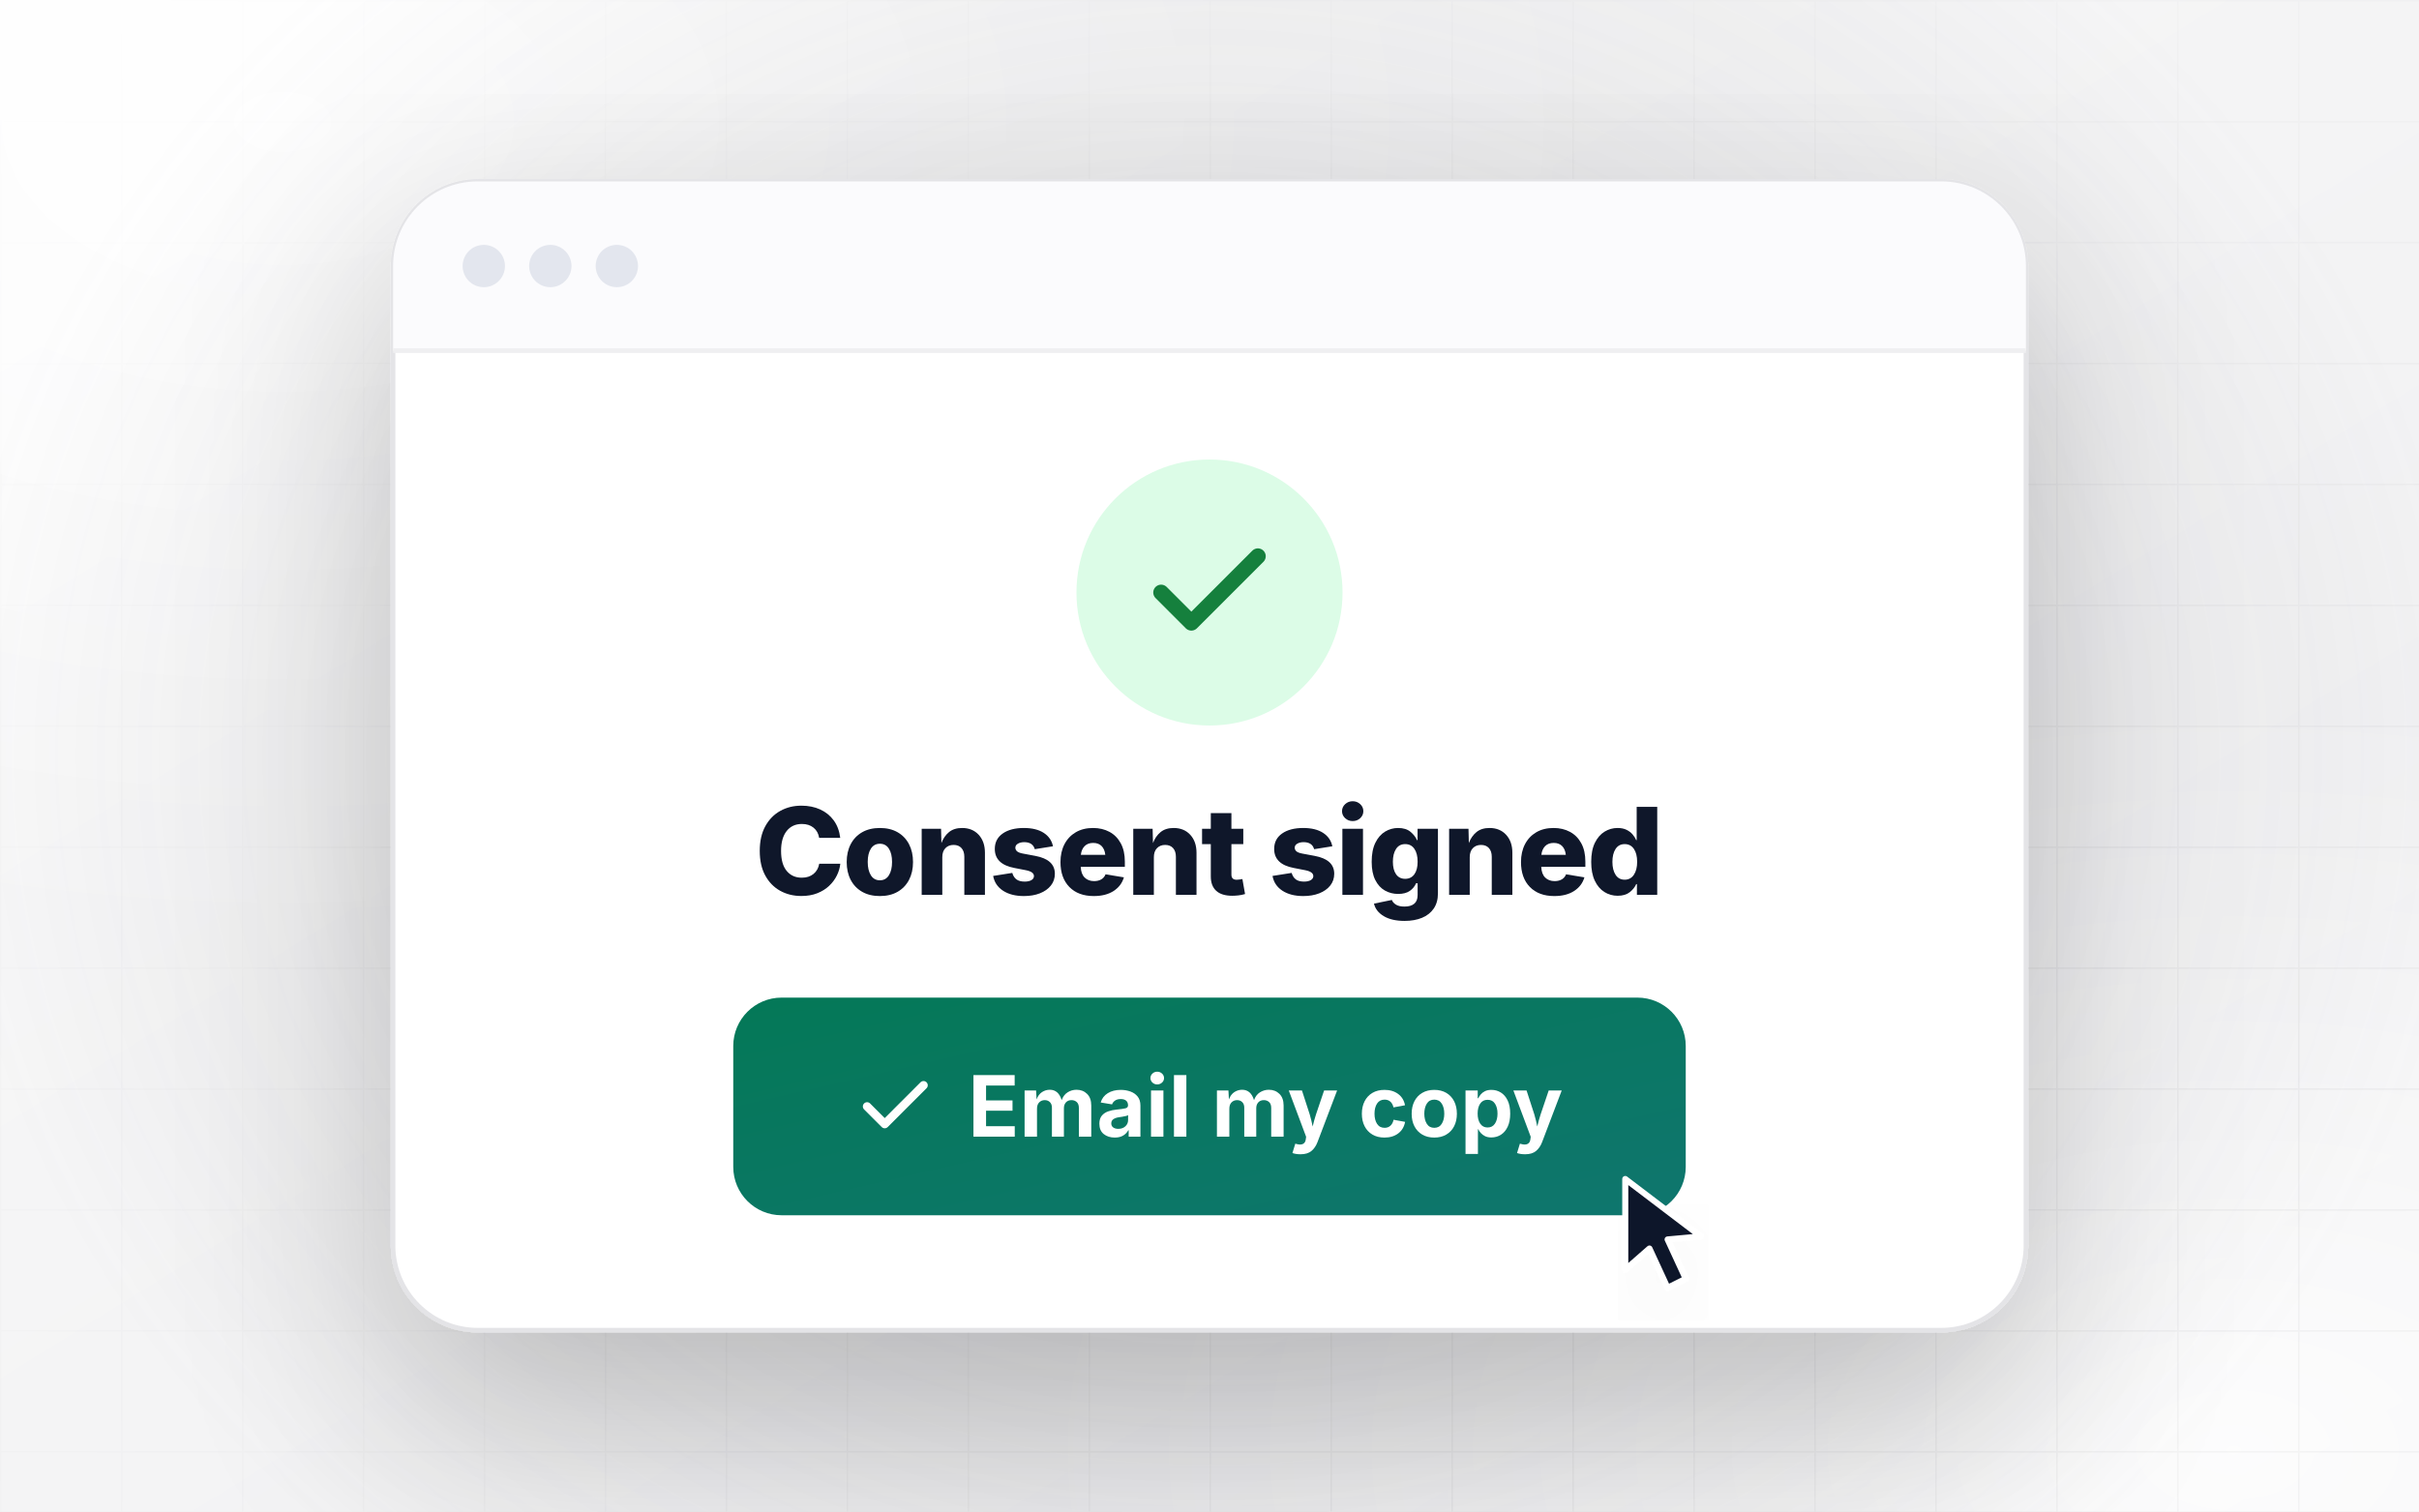
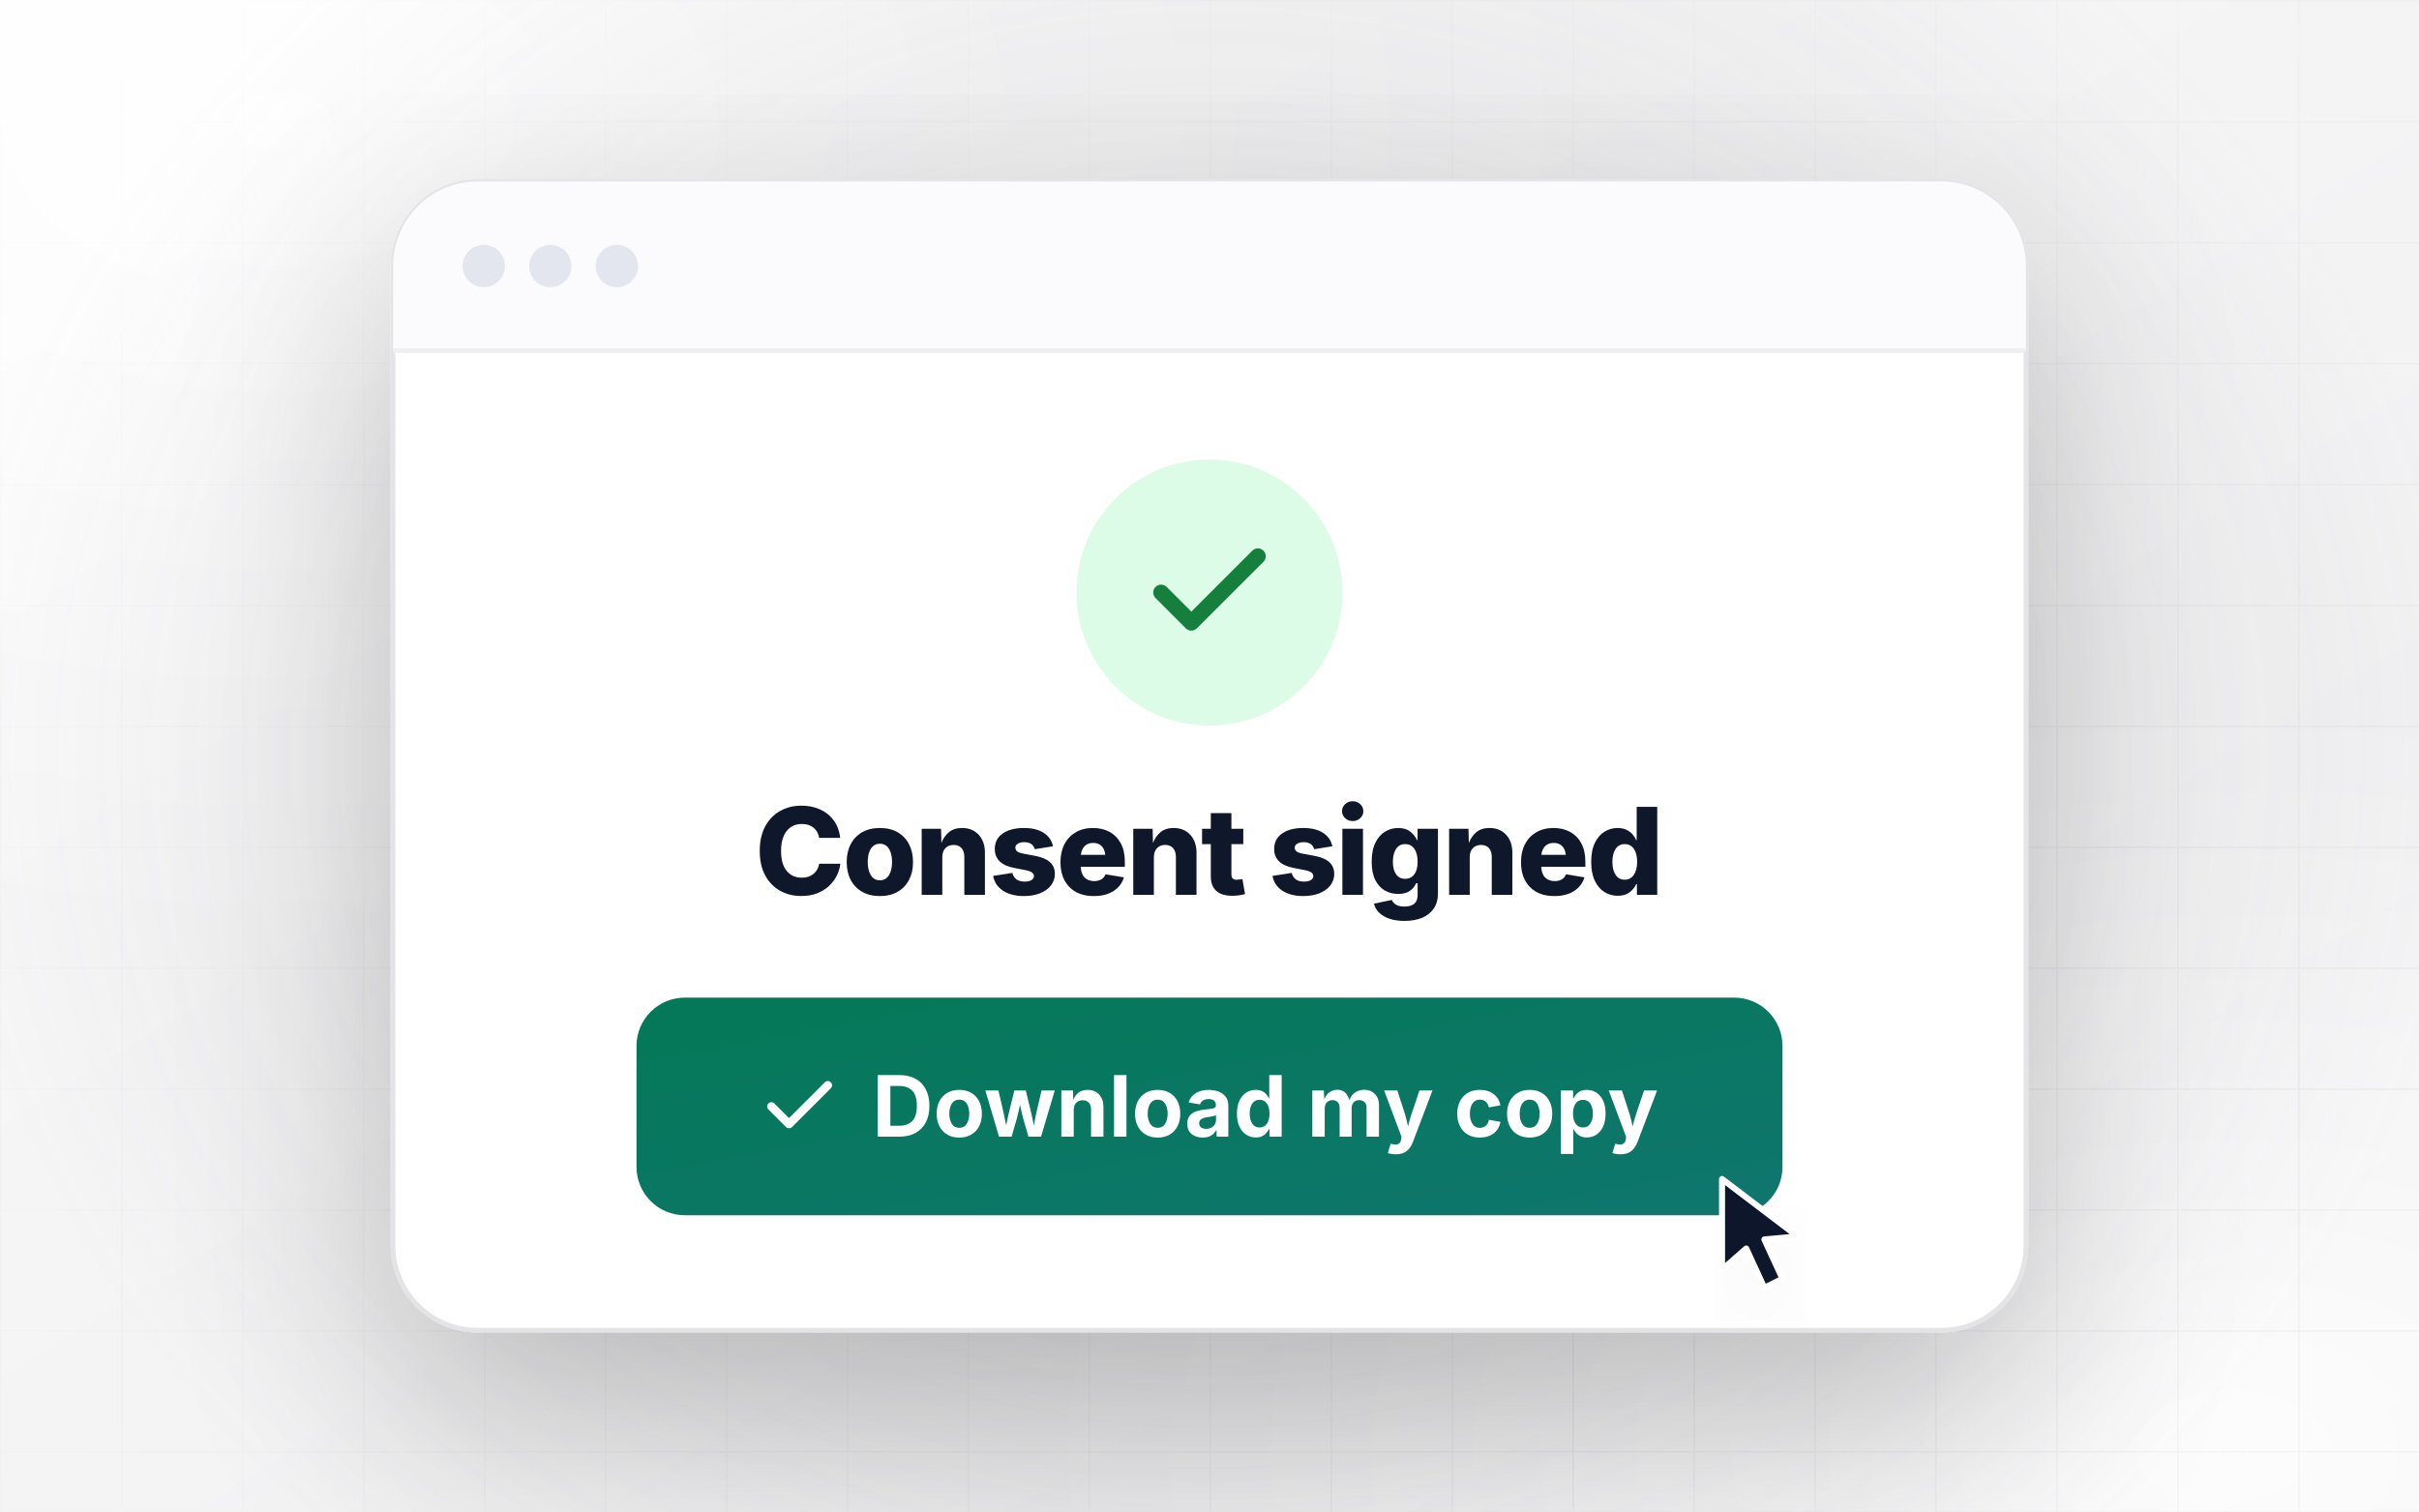
<svg xmlns="http://www.w3.org/2000/svg" xmlns:xlink="http://www.w3.org/1999/xlink" viewBox="0 0 800 500" width="800" height="500" role="img">
  <defs>
    <linearGradient id="bg" x1="0" y1="0" x2="1" y2="1">
      <stop offset="0" stop-color="#FAFAFA" />
      <stop offset="1" stop-color="#EEEEF0" />
    </linearGradient>
    <radialGradient id="glowA" cx="0.12" cy="0.08" r="0.55">
      <stop offset="0" stop-color="#FFFFFF" stop-opacity="0.95" />
      <stop offset="1" stop-color="#FFFFFF" stop-opacity="0" />
    </radialGradient>
    <radialGradient id="glowB" cx="0.92" cy="0.96" r="0.5">
      <stop offset="0" stop-color="#FFFFFF" stop-opacity="0.85" />
      <stop offset="1" stop-color="#FFFFFF" stop-opacity="0" />
    </radialGradient>
    <linearGradient id="gAcc" x1="0" y1="0" x2="1" y2="1">
      <stop offset="0" stop-color="#047857" />
      <stop offset="1" stop-color="#0F766E" />
    </linearGradient>
    <linearGradient id="gStroke" x1="0" y1="0" x2="1" y2="0">
      <stop offset="0" stop-color="#6EE7B7" />
      <stop offset="1" stop-color="#5EEAD4" />
    </linearGradient>
    <pattern id="grid" width="40" height="40" patternUnits="userSpaceOnUse">
      <path d="M40 0H0V40" fill="none" stroke="#52525B" stroke-opacity="0.07" stroke-width="1" />
    </pattern>
    <radialGradient id="fade" cx="0.5" cy="0.45" r="0.65">
      <stop offset="0" stop-color="#fff" stop-opacity="1" />
      <stop offset="1" stop-color="#fff" stop-opacity="0" />
    </radialGradient>
    <mask id="gridMask">
      <rect width="1200" height="800" fill="url(#fade)" />
    </mask>
    <filter id="e1" x="-10%" y="-10%" width="120%" height="140%">
      <feDropShadow dx="0" dy="1" stdDeviation="1.2" flood-color="#0F172A" flood-opacity="0.07" />
      <feDropShadow dx="0" dy="12" stdDeviation="18" flood-color="#18181B" flood-opacity="0.08" />
    </filter>
    <filter id="e2" x="-15%" y="-15%" width="130%" height="160%">
      <feDropShadow dx="0" dy="2" stdDeviation="3" flood-color="#0F172A" flood-opacity="0.10" />
      <feDropShadow dx="0" dy="28" stdDeviation="34" flood-color="#18181B" flood-opacity="0.20" />
    </filter>
    <radialGradient id="spot" cx="0.5" cy="0.5" r="0.5">
      <stop offset="0" stop-color="#71717A" stop-opacity="0.24" />
      <stop offset="1" stop-color="#71717A" stop-opacity="0" />
    </radialGradient>
    <path id="g800_C" d="M787 -20Q586 -20 426.5 69.0Q267 158 174.5 328.5Q82 499 82 744Q82 990 175.5 1161.0Q269 1332 429.0 1421.0Q589 1510 787 1510Q964 1510 1105.0 1446.0Q1246 1382 1335.0 1260.0Q1424 1138 1445 964H1088Q1071 1073 993.5 1136.5Q916 1200 796 1200Q632 1200 537.5 1080.5Q443 961 443 744Q443 520 538.0 405.0Q633 290 794 290Q914 290 992.0 353.5Q1070 417 1089 526H1446Q1436 426 1388.5 329.0Q1341 232 1258.0 153.0Q1175 74 1057.0 27.0Q939 -20 787 -20Z" />
    <path id="g800_o" d="M634 -21Q459 -21 333.0 51.5Q207 124 139.5 253.5Q72 383 72 555Q72 727 139.5 857.0Q207 987 333.0 1059.5Q459 1132 634 1132Q809 1132 934.5 1059.5Q1060 987 1127.5 857.0Q1195 727 1195 555Q1195 383 1127.5 253.5Q1060 124 934.5 51.5Q809 -21 634 -21ZM634 246Q734 246 787.0 331.5Q840 417 840 557Q840 697 787.0 781.0Q734 865 634 865Q534 865 481.0 781.0Q428 697 428 557Q428 417 481.0 331.5Q534 246 634 246Z" />
    <path id="g800_n" d="M464 638V0H115V1118H443L449 877Q493 993 578.0 1062.5Q663 1132 799 1132Q974 1132 1080.0 1017.0Q1186 902 1186 712V0H837V644Q837 738 789.0 791.5Q741 845 655 845Q570 845 517.0 790.5Q464 736 464 638Z" />
    <path id="g800_s" d="M586 -21Q371 -21 232.5 69.5Q94 160 65 320L389 371Q410 298 460.0 261.0Q510 224 599 224Q672 224 714.0 249.5Q756 275 756 317Q756 390 619 417L424 455Q93 518 93 777Q93 944 226.5 1038.0Q360 1132 585 1132Q795 1132 922.0 1049.0Q1049 966 1078 822L770 773Q736 892 591 892Q528 892 484.5 866.5Q441 841 441 798Q441 764 468.0 738.5Q495 713 567 699L781 659Q1110 597 1110 357Q1110 242 1042.5 157.0Q975 72 857.0 25.5Q739 -21 586 -21Z" />
    <path id="g800_e" d="M636 -21Q373 -21 222.5 132.5Q72 286 72 555Q72 727 139.5 857.0Q207 987 331.0 1059.5Q455 1132 623 1132Q780 1132 901.5 1066.5Q1023 1001 1092.5 873.5Q1162 746 1162 562V474H415Q420 353 481.5 292.5Q543 232 642 232Q712 232 763.0 261.5Q814 291 835 347L1146 296Q1104 151 971.5 65.0Q839 -21 636 -21ZM417 677H831Q821 772 769.0 825.5Q717 879 626 879Q534 879 480.5 824.5Q427 770 417 677Z" />
    <path id="g800_t" d="M718 1118V859H517V342Q517 255 606 255Q624 255 656.5 259.5Q689 264 703 267L748 13Q689 -4 634.0 -10.0Q579 -16 530 -16Q352 -16 260.0 67.5Q168 151 168 311V859H20V1118H168V1384H517V1118Z" />
    <path id="g800_i" d="M115 0V1118H464V0ZM289 1249Q215 1249 162.0 1298.0Q109 1347 109 1417Q109 1487 162.0 1536.0Q215 1585 289 1585Q364 1585 417.0 1536.0Q470 1487 470 1417Q470 1347 417.0 1298.0Q364 1249 289 1249Z" />
    <path id="g800_g" d="M630 -442Q411 -442 276.0 -361.0Q141 -280 111 -149L414 -87Q429 -132 481.5 -165.5Q534 -199 628 -199Q735 -199 792.5 -151.0Q850 -103 850 -3V195H823Q792 119 718.5 67.0Q645 15 520 15Q397 15 295.5 72.5Q194 130 133.0 250.5Q72 371 72 559Q72 755 134.5 882.0Q197 1009 299.0 1070.5Q401 1132 519 1132Q652 1132 729.5 1067.0Q807 1002 839 926H849V1118H1194V25Q1194 -129 1122.5 -233.0Q1051 -337 924.0 -389.5Q797 -442 630 -442ZM639 271Q739 271 794.5 347.5Q850 424 850 560Q850 698 795.0 778.5Q740 859 639 859Q538 859 484.5 777.0Q431 695 431 560Q431 425 485.0 348.0Q539 271 639 271Z" />
    <path id="g800_d" d="M520 -16Q396 -16 294.0 48.5Q192 113 132.0 240.5Q72 368 72 558Q72 754 134.5 881.0Q197 1008 298.5 1070.0Q400 1132 517 1132Q606 1132 669.0 1101.5Q732 1071 772.5 1023.5Q813 976 834 926H842V1490H1190V0H846V181H834Q801 105 724.5 44.5Q648 -16 520 -16ZM639 256Q738 256 794.0 338.5Q850 421 850 558Q850 697 794.5 778.0Q739 859 639 859Q538 859 484.5 776.5Q431 694 431 558Q431 422 484.5 339.0Q538 256 639 256Z" />
-     <path id="g700_E" d="M135 0V1490H1132V1237H440V877H1080V628H440V253H1134V0Z" />
+     <path id="g700_D" d="M659 0H135V1490H664Q888 1490 1049.5 1400.5Q1211 1311 1298.0 1144.5Q1385 978 1385 746Q1385 513 1298.0 346.0Q1211 179 1048.0 89.5Q885 0 659 0ZM440 263H644Q859 263 970.0 379.0Q1081 495 1081 746Q1081 996 970.5 1111.5Q860 1227 646 1227H440Z" />
+     <path id="g700_o" d="M628 -22Q460 -22 337.0 50.5Q214 123 147.5 252.5Q81 382 81 554Q81 727 147.5 857.0Q214 987 337.0 1059.5Q460 1132 628 1132Q796 1132 919.0 1059.5Q1042 987 1108.5 857.0Q1175 727 1175 554Q1175 382 1108.5 252.5Q1042 123 919.0 50.5Q796 -22 628 -22ZM628 214Q748 214 809.0 311.0Q870 408 870 555Q870 703 809.0 799.5Q748 896 628 896Q508 896 447.5 799.5Q387 703 387 555Q387 408 447.5 311.0Q508 214 628 214Z" />
+     <path id="g700_w" d="M361 0 31 1118H346L443 705Q463 612 487.0 505.0Q511 398 534 273Q557 395 582.5 502.5Q608 610 631 705L733 1118H1009L1109 705Q1130 610 1155.5 503.0Q1181 396 1205 272Q1226 396 1249.0 503.0Q1272 610 1294 705L1391 1118H1710L1378 0H1073L949 431Q928 503 908.5 593.0Q889 683 869 771Q850 683 830.0 592.5Q810 502 790 431L666 0Z" />
+     <path id="g700_n" d="M428 647V0H128V1118H411L415 887Q462 1004 548.0 1068.0Q634 1132 763 1132Q937 1132 1042.0 1020.0Q1147 908 1147 711V0H847V659Q847 763 793.5 822.0Q740 881 645 881Q549 881 488.5 819.5Q428 758 428 647Z" />
+     <path id="g700_l" d="M428 1490V0H128V1490Z" />
+     <path id="g700_a" d="M440 -22Q280 -22 174.0 62.5Q68 147 68 313Q68 438 128.0 509.0Q188 580 284.0 613.0Q380 646 490 656Q634 670 697.5 685.5Q761 701 761 756V761Q761 832 715.5 871.0Q670 910 586 910Q499 910 446.0 872.5Q393 835 375 781L100 827Q143 972 271.5 1052.0Q400 1132 587 1132Q707 1132 815.5 1094.0Q924 1056 992.5 972.5Q1061 889 1061 753V0H777V155H767Q726 77 645.0 27.5Q564 -22 440 -22ZM525 189Q630 189 696.5 250.0Q763 311 763 400V521Q745 508 704.5 498.5Q664 489 619.0 481.5Q574 474 541 470Q458 458 407.0 423.0Q356 388 356 321Q356 256 403.5 222.5Q451 189 525 189Z" />
+     <path id="g700_d" d="M537 -19Q408 -19 305.0 47.5Q202 114 141.5 242.5Q81 371 81 557Q81 748 143.0 876.0Q205 1004 308.0 1068.0Q411 1132 535 1132Q630 1132 693.0 1100.0Q756 1068 794.5 1021.0Q833 974 853 930H863V1490H1163V0H868V179H853Q832 134 793.0 88.5Q754 43 691.0 12.0Q628 -19 537 -19ZM629 222Q743 222 806.0 314.0Q869 406 869 558Q869 710 806.5 801.0Q744 892 629 892Q511 892 450.0 798.5Q389 705 389 558Q389 410 450.5 316.0Q512 222 629 222Z" />
    <path id="g700_m" d="M128 0V1118H406L418 901Q463 1023 550.0 1079.0Q637 1135 737 1135Q949 1135 1025 884Q1072 1013 1170.5 1074.0Q1269 1135 1384 1135Q1538 1135 1639.5 1035.5Q1741 936 1741 754V0H1441V697Q1441 791 1389.5 837.5Q1338 884 1263 884Q1178 884 1128.5 830.0Q1079 776 1079 688V0H789V705Q789 787 740.5 835.5Q692 884 615 884Q536 884 482.0 830.5Q428 777 428 676V0Z" />
-     <path id="g700_a" d="M440 -22Q280 -22 174.0 62.5Q68 147 68 313Q68 438 128.0 509.0Q188 580 284.0 613.0Q380 646 490 656Q634 670 697.5 685.5Q761 701 761 756V761Q761 832 715.5 871.0Q670 910 586 910Q499 910 446.0 872.5Q393 835 375 781L100 827Q143 972 271.5 1052.0Q400 1132 587 1132Q707 1132 815.5 1094.0Q924 1056 992.5 972.5Q1061 889 1061 753V0H777V155H767Q726 77 645.0 27.5Q564 -22 440 -22ZM525 189Q630 189 696.5 250.0Q763 311 763 400V521Q745 508 704.5 498.5Q664 489 619.0 481.5Q574 474 541 470Q458 458 407.0 423.0Q356 388 356 321Q356 256 403.5 222.5Q451 189 525 189Z" />
-     <path id="g700_i" d="M128 0V1118H428V0ZM278 1264Q210 1264 162.0 1309.0Q114 1354 114 1418Q114 1482 162.0 1527.0Q210 1572 278 1572Q346 1572 394.5 1527.0Q443 1482 443 1418Q443 1354 394.5 1309.0Q346 1264 278 1264Z" />
-     <path id="g700_l" d="M428 1490V0H128V1490Z" />
    <path id="g700_y" d="M120 -396 189 -170 226 -179Q317 -204 375.0 -175.5Q433 -147 443 -63L451 -3L31 1118H350L538 538Q561 465 577.0 392.5Q593 320 609 246Q627 321 646.5 393.5Q666 466 690 538L886 1118H1201L726 -132Q675 -267 579.5 -346.5Q484 -426 316 -426Q256 -426 204.0 -417.5Q152 -409 120 -396Z" />
    <path id="g700_c" d="M628 -22Q459 -22 336.5 50.5Q214 123 147.5 252.5Q81 382 81 554Q81 727 147.5 857.0Q214 987 336.5 1059.5Q459 1132 628 1132Q827 1132 960.0 1032.5Q1093 933 1125 760L846 708Q827 795 772.5 845.5Q718 896 631 896Q511 896 449.0 801.5Q387 707 387 555Q387 405 449.0 309.5Q511 214 631 214Q718 214 774.0 266.5Q830 319 848 409L1127 358Q1095 181 962.0 79.5Q829 -22 628 -22Z" />
-     <path id="g700_o" d="M628 -22Q460 -22 337.0 50.5Q214 123 147.5 252.5Q81 382 81 554Q81 727 147.5 857.0Q214 987 337.0 1059.5Q460 1132 628 1132Q796 1132 919.0 1059.5Q1042 987 1108.5 857.0Q1175 727 1175 554Q1175 382 1108.5 252.5Q1042 123 919.0 50.5Q796 -22 628 -22ZM628 214Q748 214 809.0 311.0Q870 408 870 555Q870 703 809.0 799.5Q748 896 628 896Q508 896 447.5 799.5Q387 703 387 555Q387 408 447.5 311.0Q508 214 628 214Z" />
    <path id="g700_p" d="M128 -418V1118H423V930H437Q457 974 495.5 1021.0Q534 1068 597.5 1100.0Q661 1132 756 1132Q880 1132 983.0 1068.0Q1086 1004 1147.5 876.0Q1209 748 1209 557Q1209 371 1149.0 242.5Q1089 114 986.0 47.5Q883 -19 754 -19Q663 -19 600.0 12.0Q537 43 497.5 88.5Q458 134 437 179H428V-418ZM662 222Q779 222 840.5 316.0Q902 410 902 558Q902 705 841.0 798.5Q780 892 662 892Q546 892 483.5 801.0Q421 710 421 558Q421 406 484.0 314.0Q547 222 662 222Z" />
  </defs>
  <style>
.pulse{transform-box:fill-box;transform-origin:center;animation:pulse 2.4s cubic-bezier(.2,.7,.3,1) infinite}
@keyframes pulse{0%{transform:scale(1);opacity:.30}75%{transform:scale(2.1);opacity:0}100%{transform:scale(2.1);opacity:0}}
.caret{animation:blink 1.1s steps(1) infinite}
@keyframes blink{0%,55%{opacity:1}56%,100%{opacity:0}}
.press{transform-box:fill-box;transform-origin:0 0;animation:press 3.2s ease-in-out infinite}
@keyframes press{0%,58%,100%{transform:translate(0,0) scale(1)}66%{transform:translate(1.5px,2px) scale(.9)}74%{transform:translate(0,0) scale(1)}}
.ripple{transform-box:fill-box;transform-origin:center;opacity:0;animation:ripple 3.2s ease-out infinite}
@keyframes ripple{0%,62%{opacity:0;transform:scale(.4)}68%{opacity:.5}100%{opacity:0;transform:scale(2.4)}}
.sweep{animation:sweep 4.8s cubic-bezier(.45,0,.2,1) infinite}
@keyframes sweep{0%{transform:translateY(-470px);opacity:0}8%{opacity:1}72%{transform:translateY(0);opacity:1}100%{transform:translateY(0);opacity:1}}
.ring{transform-box:fill-box;transform-origin:50% 12%;animation:ring 4s ease-in-out infinite}
@keyframes ring{0%,70%,100%{transform:rotate(0)}74%{transform:rotate(14deg)}78%{transform:rotate(-12deg)}82%{transform:rotate(8deg)}86%{transform:rotate(-4deg)}90%{transform:rotate(0)}}
.glow{animation:glow 2.6s ease-in-out infinite}
@keyframes glow{0%,100%{opacity:1}50%{opacity:.45}}
.float{animation:float 6s ease-in-out infinite}
@keyframes float{0%,100%{transform:translateY(0)}50%{transform:translateY(-6px)}}
@media (prefers-reduced-motion: reduce){*{animation:none!important}}
</style>
  <rect width="800" height="500" fill="url(#bg)" />
  <rect width="800" height="500" fill="url(#glowA)" />
  <rect width="800" height="500" fill="url(#glowB)" />
  <rect width="800" height="500" fill="url(#grid)" mask="url(#gridMask)" />
  <ellipse cx="400.0" cy="250.0" rx="421.2" ry="361.0" fill="url(#spot)" />
  <rect x="130" y="60" width="540" height="380" rx="28" fill="#fff" stroke="#E4E4E7" stroke-width="1.5" filter="url(#e2)" />
  <path d="M130 116 V88 a28 28 0 0 1 28 -28 H642 a28 28 0 0 1 28 28 V116 Z" fill="#FBFBFD" />
  <line x1="130" y1="116" x2="670" y2="116" stroke="#EFEFF1" stroke-width="1.5" />
  <circle cx="160" cy="88" r="7" fill="#E3E6EE" />
  <circle cx="182" cy="88" r="7" fill="#E3E6EE" />
  <circle cx="204" cy="88" r="7" fill="#E3E6EE" />
  <circle cx="400.0" cy="196" r="44" fill="#DCFCE7" />
  <g transform="translate(376.0 172) scale(2)" fill="none" stroke="#15803D" stroke-width="2.6" stroke-linecap="round" stroke-linejoin="round">
    <path d="M20 6 9 17l-5-5" />
  </g>
  <g>
    <use href="#g800_C" xlink:href="#g800_C" transform="translate(249.66 296.00) scale(0.01953 -0.01953)" fill="#0F172A" />
    <use href="#g800_o" xlink:href="#g800_o" transform="translate(278.61 296.00) scale(0.01953 -0.01953)" fill="#0F172A" />
    <use href="#g800_n" xlink:href="#g800_n" transform="translate(302.57 296.00) scale(0.01953 -0.01953)" fill="#0F172A" />
    <use href="#g800_s" xlink:href="#g800_s" transform="translate(327.18 296.00) scale(0.01953 -0.01953)" fill="#0F172A" />
    <use href="#g800_e" xlink:href="#g800_e" transform="translate(349.31 296.00) scale(0.01953 -0.01953)" fill="#0F172A" />
    <use href="#g800_n" xlink:href="#g800_n" transform="translate(372.54 296.00) scale(0.01953 -0.01953)" fill="#0F172A" />
    <use href="#g800_t" xlink:href="#g800_t" transform="translate(397.15 296.00) scale(0.01953 -0.01953)" fill="#0F172A" />
    <use href="#g800_s" xlink:href="#g800_s" transform="translate(419.57 296.00) scale(0.01953 -0.01953)" fill="#0F172A" />
    <use href="#g800_i" xlink:href="#g800_i" transform="translate(441.70 296.00) scale(0.01953 -0.01953)" fill="#0F172A" />
    <use href="#g800_g" xlink:href="#g800_g" transform="translate(452.23 296.00) scale(0.01953 -0.01953)" fill="#0F172A" />
    <use href="#g800_n" xlink:href="#g800_n" transform="translate(477.00 296.00) scale(0.01953 -0.01953)" fill="#0F172A" />
    <use href="#g800_e" xlink:href="#g800_e" transform="translate(501.61 296.00) scale(0.01953 -0.01953)" fill="#0F172A" />
    <use href="#g800_d" xlink:href="#g800_d" transform="translate(524.83 296.00) scale(0.01953 -0.01953)" fill="#0F172A" />
  </g>
-   <rect x="242.5" y="330" width="315" height="72" rx="16" fill="url(#gAcc)" />
-   <g transform="translate(282.0908 352.0) scale(1.1667)" fill="none" stroke="#fff" stroke-width="2.4" stroke-linecap="round" stroke-linejoin="round">
+   <rect x="210.5" y="330" width="379" height="72" rx="16" fill="url(#gAcc)" />
+   <g transform="translate(250.4404 352.0) scale(1.1667)" fill="none" stroke="#fff" stroke-width="2.4" stroke-linecap="round" stroke-linejoin="round">
    <path d="M20 6 9 17l-5-5" />
  </g>
  <g>
-     <use href="#g700_E" xlink:href="#g700_E" transform="translate(320.09 376.00) scale(0.01367 -0.01367)" fill="#fff" />
-     <use href="#g700_m" xlink:href="#g700_m" transform="translate(337.10 376.00) scale(0.01367 -0.01367)" fill="#fff" />
-     <use href="#g700_a" xlink:href="#g700_a" transform="translate(362.65 376.00) scale(0.01367 -0.01367)" fill="#fff" />
-     <use href="#g700_i" xlink:href="#g700_i" transform="translate(378.91 376.00) scale(0.01367 -0.01367)" fill="#fff" />
-     <use href="#g700_l" xlink:href="#g700_l" transform="translate(386.50 376.00) scale(0.01367 -0.01367)" fill="#fff" />
-     <use href="#g700_m" xlink:href="#g700_m" transform="translate(400.71 376.00) scale(0.01367 -0.01367)" fill="#fff" />
-     <use href="#g700_y" xlink:href="#g700_y" transform="translate(425.79 376.00) scale(0.01367 -0.01367)" fill="#fff" />
-     <use href="#g700_c" xlink:href="#g700_c" transform="translate(449.28 376.00) scale(0.01367 -0.01367)" fill="#fff" />
-     <use href="#g700_o" xlink:href="#g700_o" transform="translate(465.75 376.00) scale(0.01367 -0.01367)" fill="#fff" />
-     <use href="#g700_p" xlink:href="#g700_p" transform="translate(482.92 376.00) scale(0.01367 -0.01367)" fill="#fff" />
-     <use href="#g700_y" xlink:href="#g700_y" transform="translate(500.07 376.00) scale(0.01367 -0.01367)" fill="#fff" />
+     <use href="#g700_D" xlink:href="#g700_D" transform="translate(288.44 376.00) scale(0.01367 -0.01367)" fill="#fff" />
+     <use href="#g700_o" xlink:href="#g700_o" transform="translate(308.66 376.00) scale(0.01367 -0.01367)" fill="#fff" />
+     <use href="#g700_w" xlink:href="#g700_w" transform="translate(325.45 376.00) scale(0.01367 -0.01367)" fill="#fff" />
+     <use href="#g700_n" xlink:href="#g700_n" transform="translate(349.25 376.00) scale(0.01367 -0.01367)" fill="#fff" />
+     <use href="#g700_l" xlink:href="#g700_l" transform="translate(366.68 376.00) scale(0.01367 -0.01367)" fill="#fff" />
+     <use href="#g700_o" xlink:href="#g700_o" transform="translate(374.27 376.00) scale(0.01367 -0.01367)" fill="#fff" />
+     <use href="#g700_a" xlink:href="#g700_a" transform="translate(391.72 376.00) scale(0.01367 -0.01367)" fill="#fff" />
+     <use href="#g700_d" xlink:href="#g700_d" transform="translate(407.97 376.00) scale(0.01367 -0.01367)" fill="#fff" />
+     <use href="#g700_m" xlink:href="#g700_m" transform="translate(432.25 376.00) scale(0.01367 -0.01367)" fill="#fff" />
+     <use href="#g700_y" xlink:href="#g700_y" transform="translate(457.33 376.00) scale(0.01367 -0.01367)" fill="#fff" />
+     <use href="#g700_c" xlink:href="#g700_c" transform="translate(480.82 376.00) scale(0.01367 -0.01367)" fill="#fff" />
+     <use href="#g700_o" xlink:href="#g700_o" transform="translate(497.29 376.00) scale(0.01367 -0.01367)" fill="#fff" />
+     <use href="#g700_p" xlink:href="#g700_p" transform="translate(514.46 376.00) scale(0.01367 -0.01367)" fill="#fff" />
+     <use href="#g700_y" xlink:href="#g700_y" transform="translate(531.61 376.00) scale(0.01367 -0.01367)" fill="#fff" />
  </g>
-   <circle class="ripple" cx="537.5" cy="390" r="14" fill="#047857" />
+   <circle class="ripple" cx="569.5" cy="390" r="14" fill="#047857" />
  <g class="press">
    <g filter="url(#e1)">
-       <path d="M537.5 390 l0 30 l8 -7 l6 13 l6 -3 l-6 -13 l11 -1 z" fill="#0F172A" stroke="#fff" stroke-width="2" stroke-linejoin="round" />
+       <path d="M569.5 390 l0 30 l8 -7 l6 13 l6 -3 l-6 -13 l11 -1 z" fill="#0F172A" stroke="#fff" stroke-width="2" stroke-linejoin="round" />
    </g>
  </g>
</svg>
